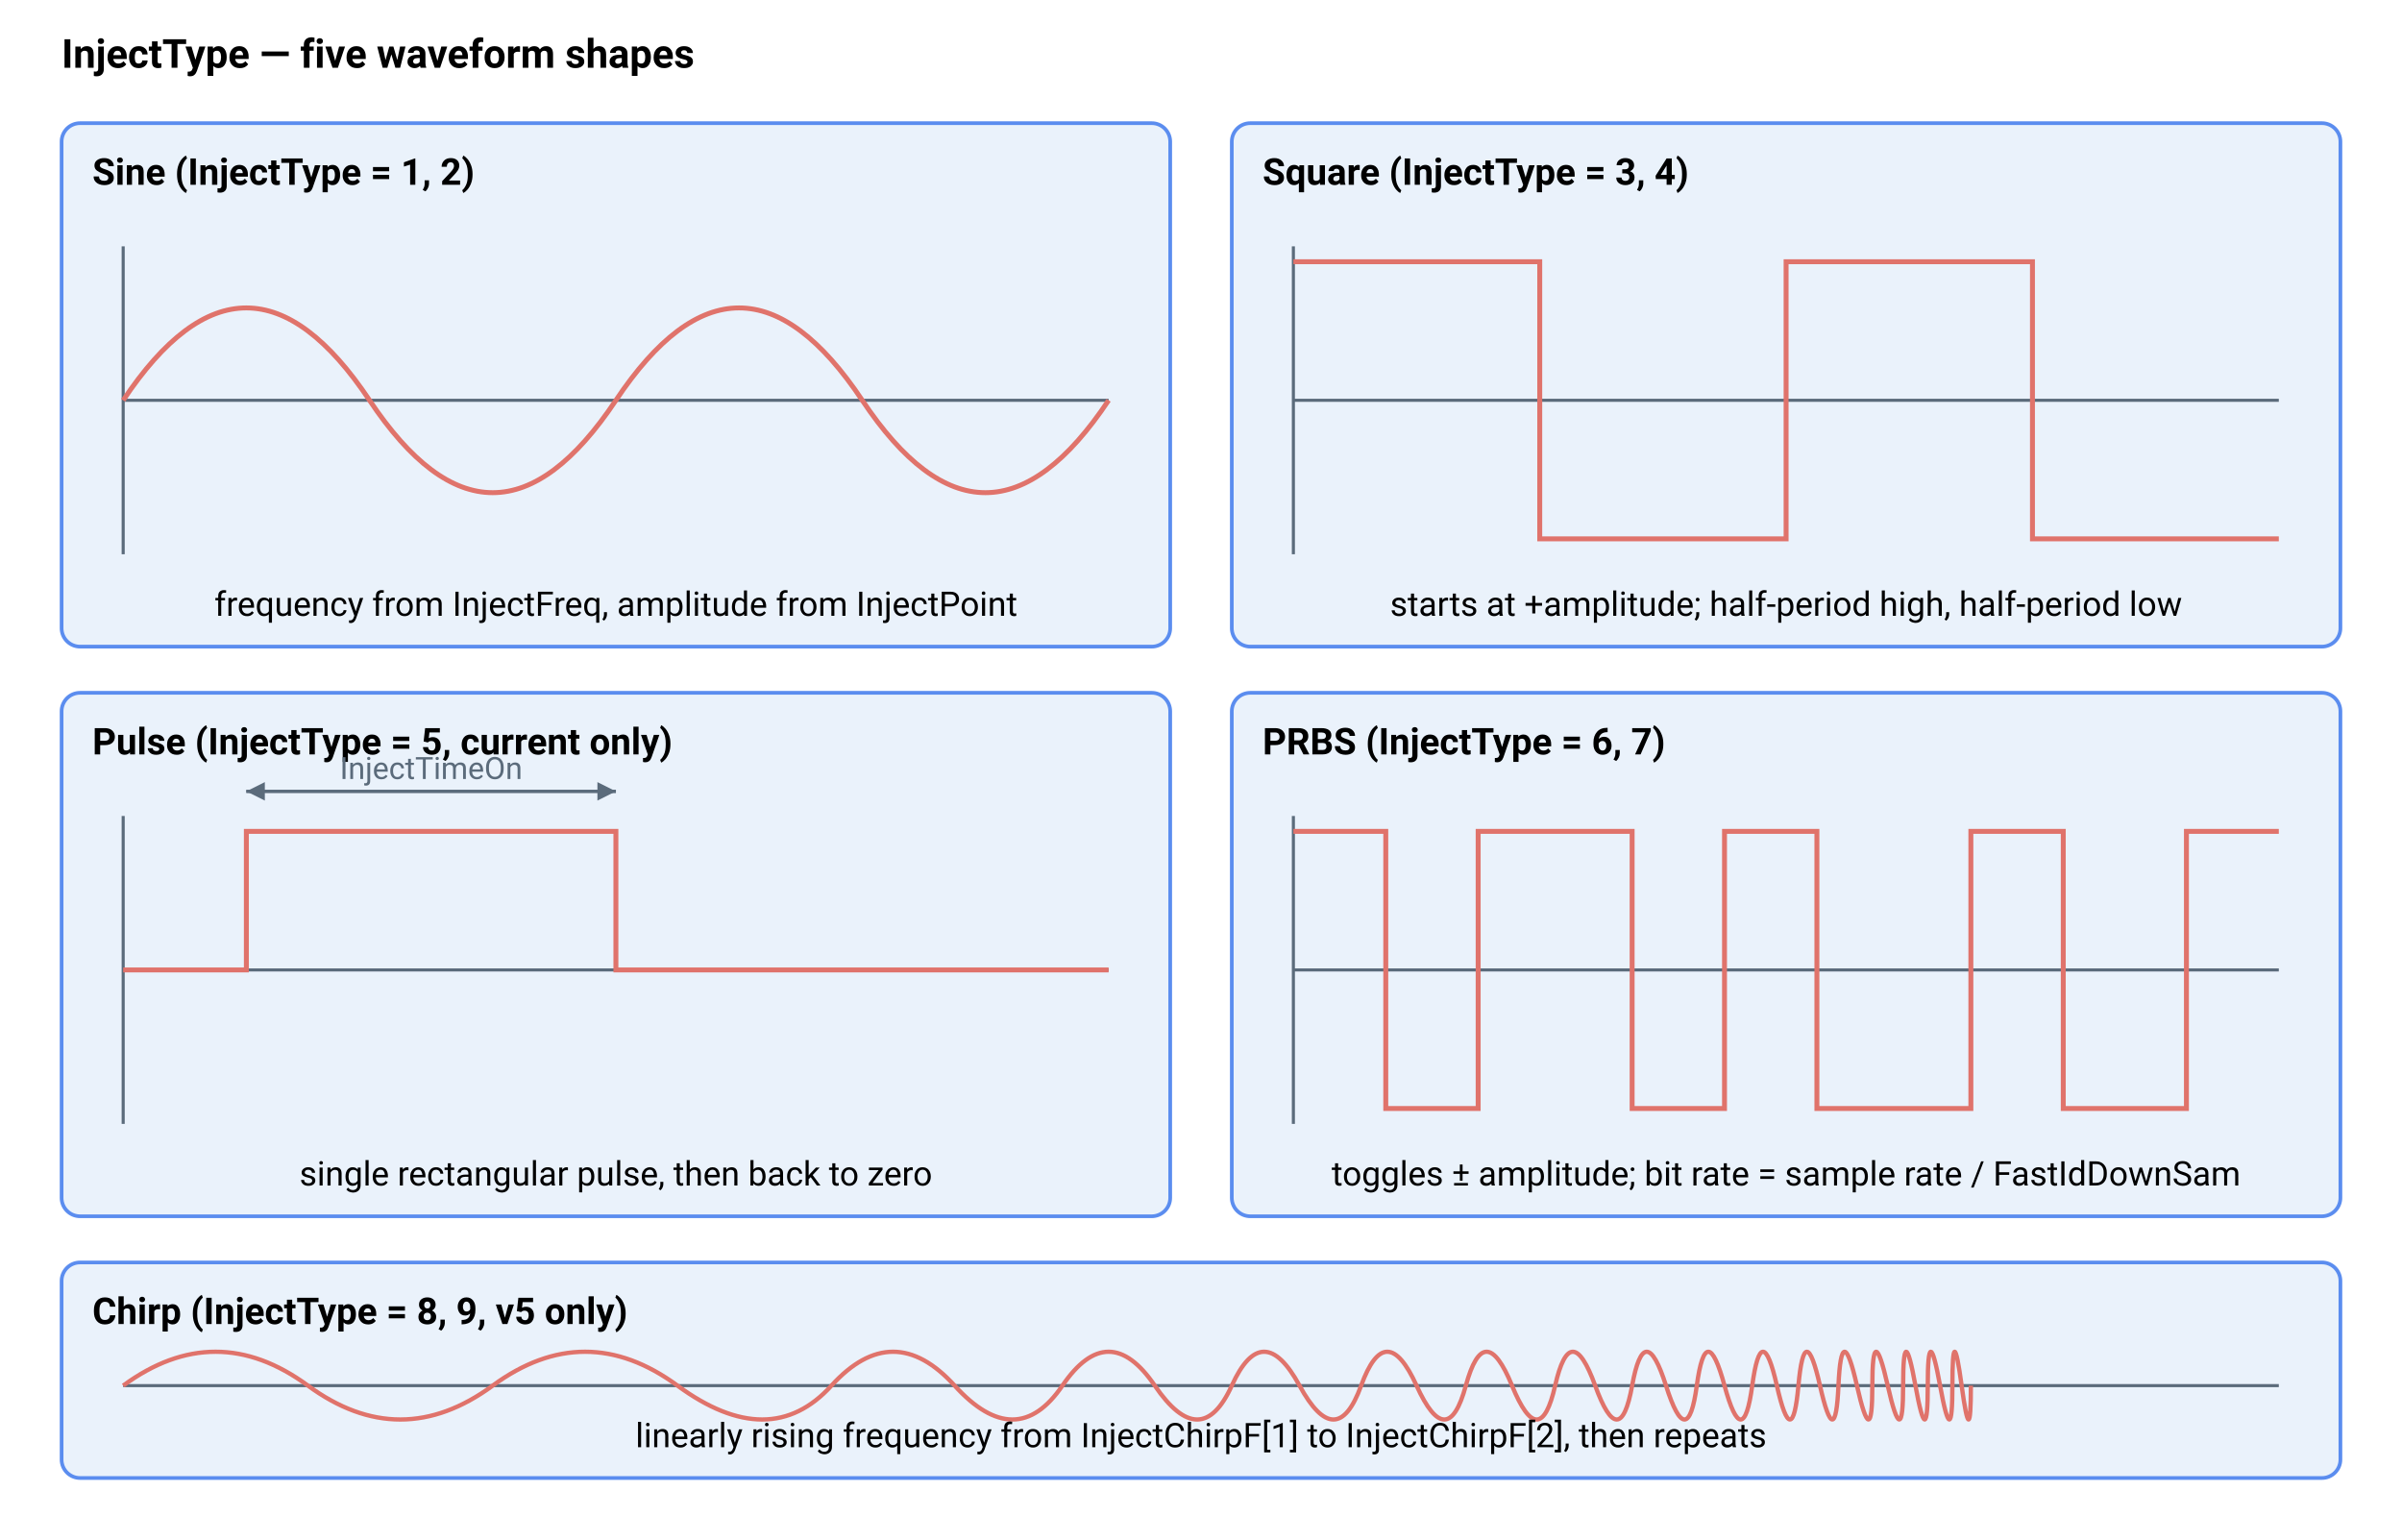
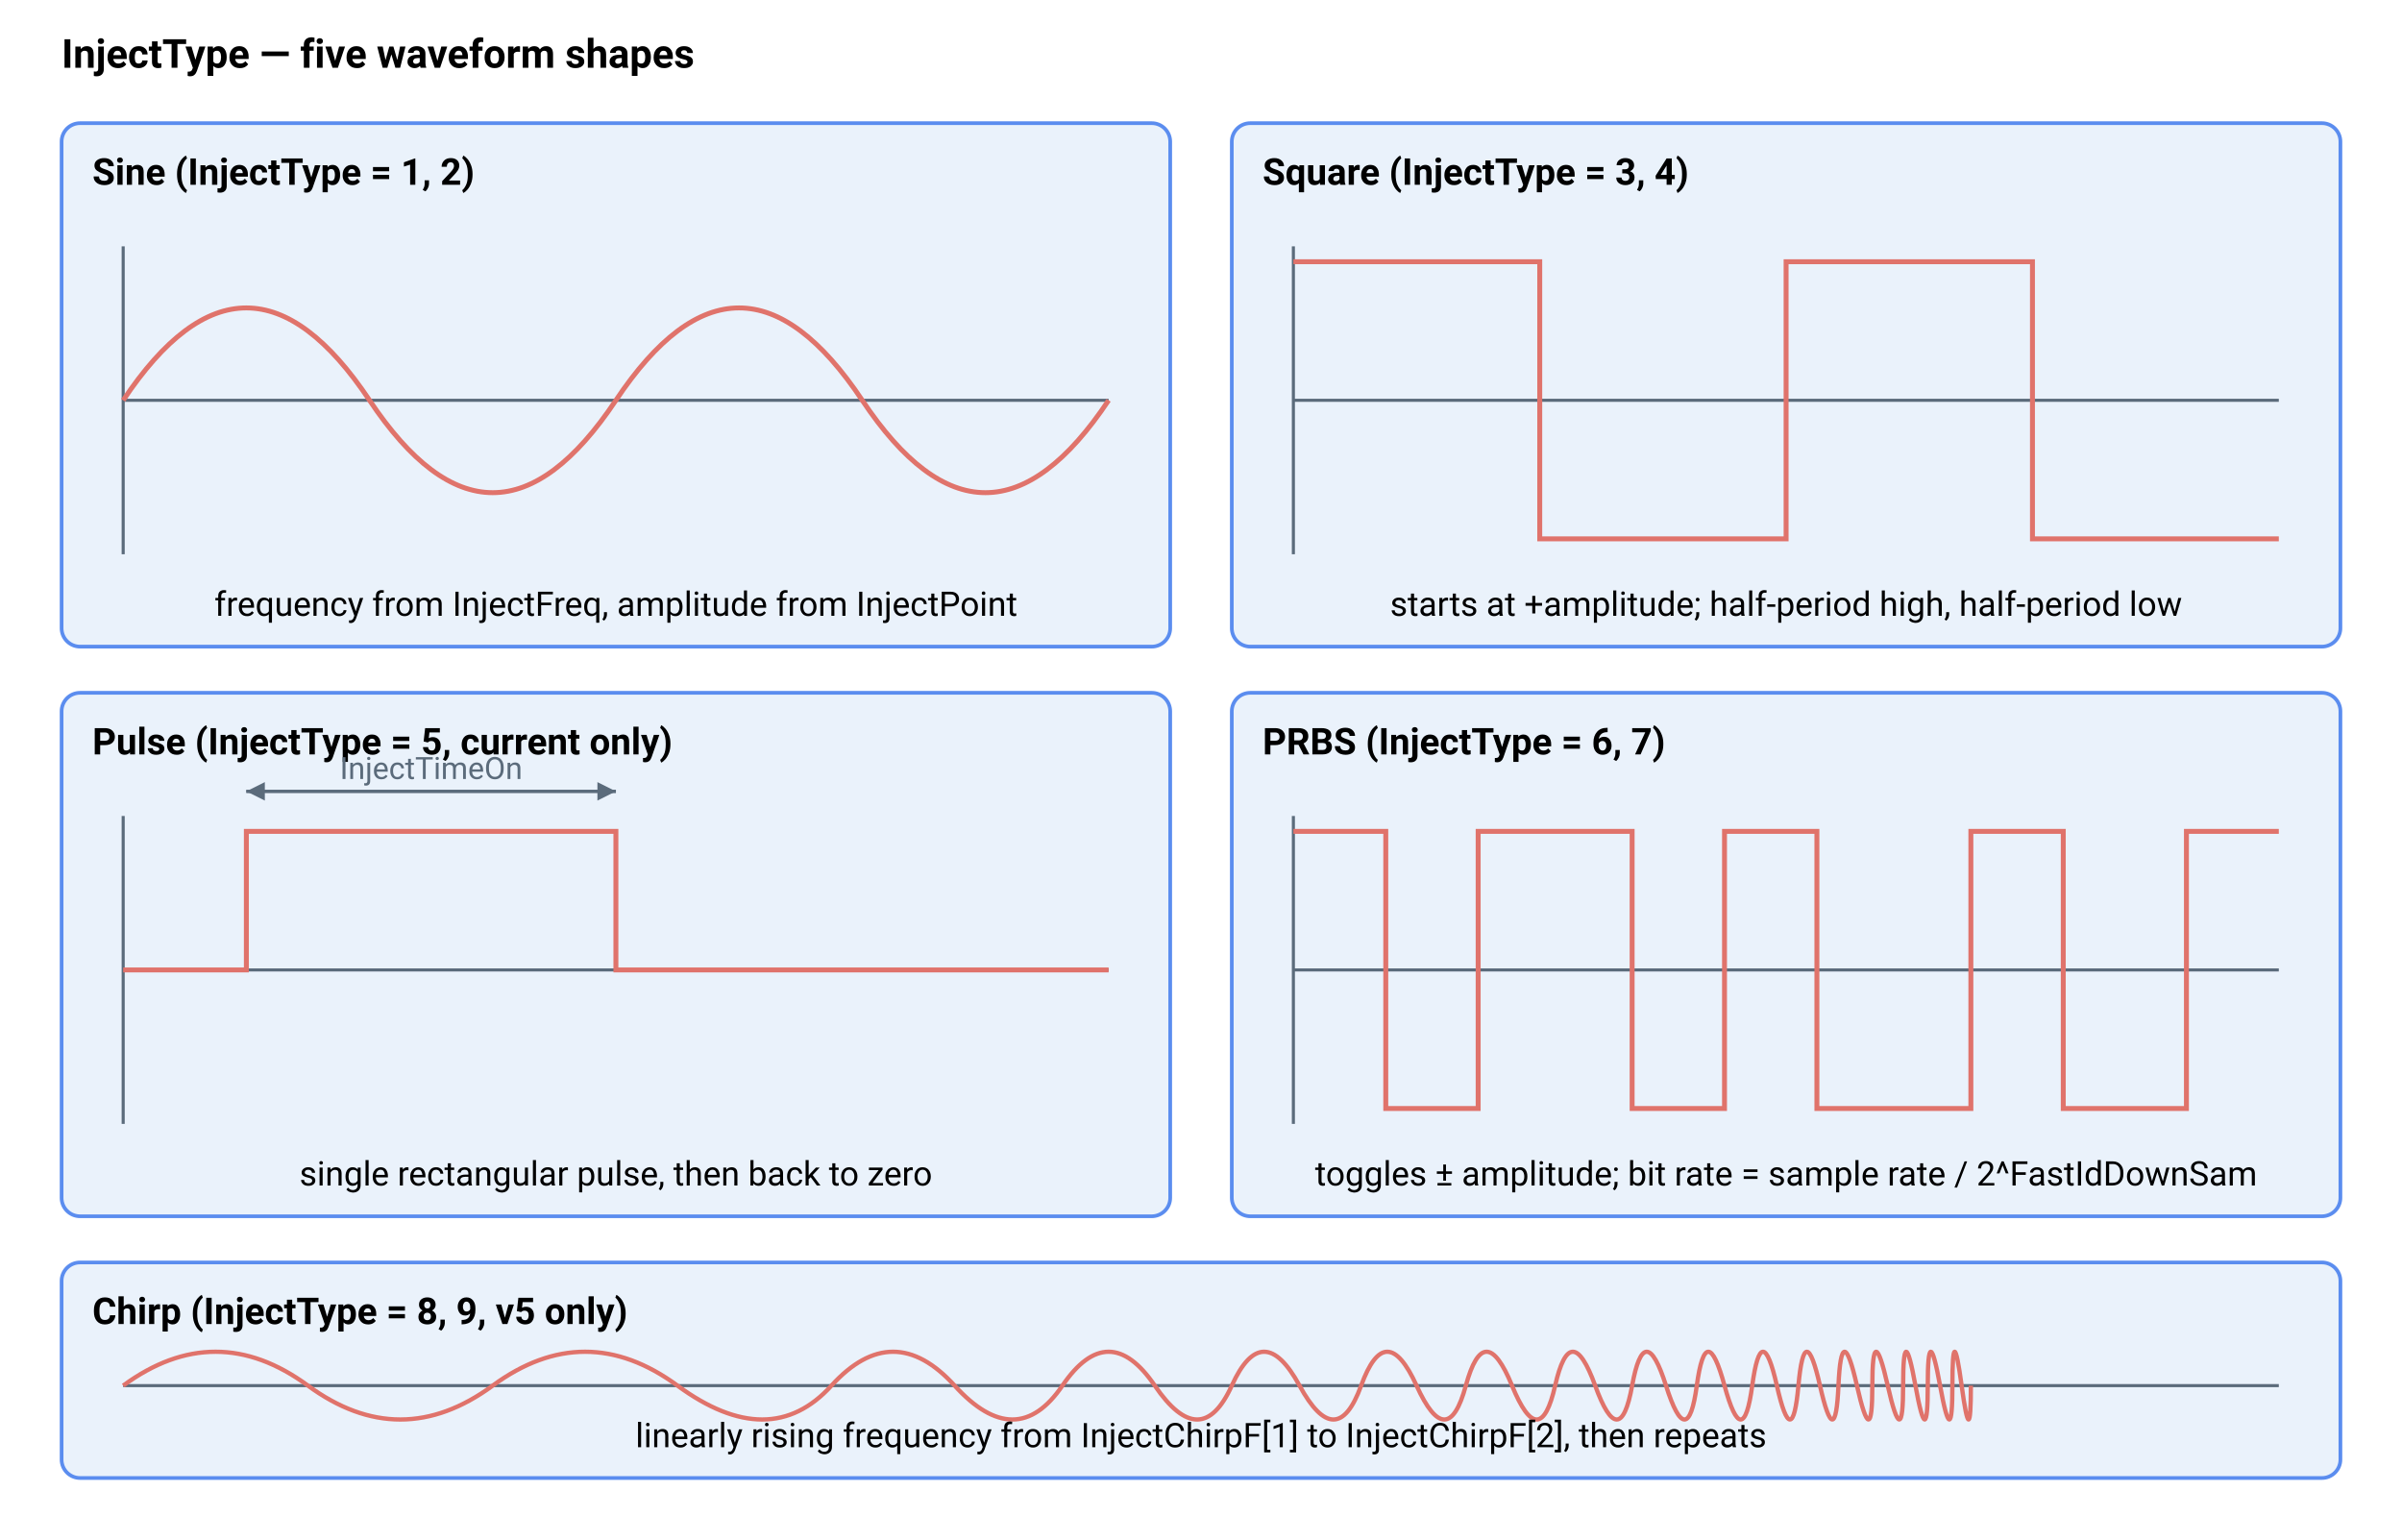
- <svg xmlns="http://www.w3.org/2000/svg" width="780" height="500" viewBox="0 0 780 500" font-family="-apple-system,Segoe UI,Roboto,sans-serif" font-size="13" role="img" aria-label="InjectType waveforms: sine (1 and 2) with frequency from InjectFreq; square (3 and 4) starting at positive amplitude with equal half-periods; pulse (5, current only) — one rectangular pulse of width InjectTimeOn then back to zero; PRBS (6 and 7) toggling pseudo-randomly between plus and minus amplitude at bit rate equal to sample rate divided by FastIdDownSam; chirp (8 and 9, v5 only) sweeping linearly from InjectChirpF[1] to InjectChirpF[2] and repeating.">
+ <svg xmlns="http://www.w3.org/2000/svg" width="780" height="500" viewBox="0 0 780 500" font-family="-apple-system,Segoe UI,Roboto,sans-serif" font-size="13" role="img" aria-label="InjectType waveforms: sine (1 and 2) with frequency from InjectFreq; square (3 and 4) starting at positive amplitude with equal half-periods; pulse (5, current only) — one rectangular pulse of width InjectTimeOn then back to zero; PRBS (6 and 7) toggling pseudo-randomly between plus and minus amplitude at bit rate equal to sample rate divided by 2^FastIdDownSam; chirp (8 and 9, v5 only) sweeping linearly from InjectChirpF[1] to InjectChirpF[2] and repeating.">
  <defs>
    <marker id="arrow" markerWidth="8" markerHeight="8" refX="6" refY="3" orient="auto">
      <path d="M0,0 L6,3 L0,6 Z" fill="#5b6b7b" />
    </marker>
  </defs>
  <text x="20" y="22" font-weight="bold">InjectType — five waveform shapes</text>
  <g transform="translate(20,40)">
    <rect x="0" y="0" width="360" height="170" rx="6" fill="#eaf2fb" stroke="#5b8def" stroke-width="1.2" />
    <text x="10" y="20" font-weight="bold" font-size="12">Sine (InjectType = 1, 2)</text>
    <line x1="20" y1="90" x2="340" y2="90" stroke="#5b6b7b" />
    <line x1="20" y1="40" x2="20" y2="140" stroke="#5b6b7b" />
    <path d="M 20 90 Q 60 30 100 90 T 180 90 T 260 90 T 340 90" fill="none" stroke="#e0736b" stroke-width="1.6" />
    <text x="180" y="160" text-anchor="middle" font-size="11">frequency from InjectFreq, amplitude from InjectPoint</text>
  </g>
  <g transform="translate(400,40)">
    <rect x="0" y="0" width="360" height="170" rx="6" fill="#eaf2fb" stroke="#5b8def" stroke-width="1.2" />
    <text x="10" y="20" font-weight="bold" font-size="12">Square (InjectType = 3, 4)</text>
    <line x1="20" y1="90" x2="340" y2="90" stroke="#5b6b7b" />
    <line x1="20" y1="40" x2="20" y2="140" stroke="#5b6b7b" />
    <path d="M 20 45 L 100 45 L 100 135 L 180 135 L 180 45 L 260 45 L 260 135 L 340 135" fill="none" stroke="#e0736b" stroke-width="1.6" />
    <text x="180" y="160" text-anchor="middle" font-size="11">starts at +amplitude; half-period high, half-period low</text>
  </g>
  <g transform="translate(20,225)">
    <rect x="0" y="0" width="360" height="170" rx="6" fill="#eaf2fb" stroke="#5b8def" stroke-width="1.2" />
    <text x="10" y="20" font-weight="bold" font-size="12">Pulse (InjectType = 5, current only)</text>
    <line x1="20" y1="90" x2="340" y2="90" stroke="#5b6b7b" />
    <line x1="20" y1="40" x2="20" y2="140" stroke="#5b6b7b" />
    <path d="M 20 90 L 60 90 L 60 45 L 180 45 L 180 90 L 340 90" fill="none" stroke="#e0736b" stroke-width="1.6" />
    <line x1="60" y1="32" x2="180" y2="32" stroke="#5b6b7b" stroke-width="1" marker-end="url(#arrow)" />
    <line x1="180" y1="32" x2="60" y2="32" stroke="#5b6b7b" stroke-width="1" marker-end="url(#arrow)" />
    <text x="120" y="28" text-anchor="middle" font-size="10" fill="#5b6b7b">InjectTimeOn</text>
    <text x="180" y="160" text-anchor="middle" font-size="11">single rectangular pulse, then back to zero</text>
  </g>
  <g transform="translate(400,225)">
    <rect x="0" y="0" width="360" height="170" rx="6" fill="#eaf2fb" stroke="#5b8def" stroke-width="1.2" />
    <text x="10" y="20" font-weight="bold" font-size="12">PRBS (InjectType = 6, 7)</text>
    <line x1="20" y1="90" x2="340" y2="90" stroke="#5b6b7b" />
    <line x1="20" y1="40" x2="20" y2="140" stroke="#5b6b7b" />
    <path d="M 20 45 L 50 45 L 50 135 L 80 135 L 80 45 L 130 45 L 130 135 L 160 135 L 160 45 L 190 45 L 190 135 L 240 135 L 240 45 L 270 45 L 270 135 L 310 135 L 310 45 L 340 45" fill="none" stroke="#e0736b" stroke-width="1.6" />
-     <text x="180" y="160" text-anchor="middle" font-size="11">toggles ± amplitude; bit rate = sample rate / FastIdDownSam</text>
+     <text x="180" y="160" text-anchor="middle" font-size="11">toggles ± amplitude; bit rate = sample rate / 2^FastIdDownSam</text>
  </g>
  <g transform="translate(20,410)">
    <rect x="0" y="0" width="740" height="70" rx="6" fill="#eaf2fb" stroke="#5b8def" stroke-width="1.2" />
    <text x="10" y="20" font-weight="bold" font-size="12">Chirp (InjectType = 8, 9, v5 only)</text>
    <line x1="20" y1="40" x2="720" y2="40" stroke="#5b6b7b" />
    <path d="M 20 40 Q 50 18 80 40 T 140 40 T 200 40 T 250 40 T 290 40 T 325 40 T 355 40 T 380 40 T 402 40 T 422 40 T 440 40 T 456 40 T 471 40 T 485 40 T 498 40 T 510 40 T 521 40 T 531 40 T 540 40 T 549 40 T 557 40 T 564 40 T 571 40 T 577 40 T 583 40 T 588 40 T 593 40 T 598 40 T 602 40 T 606 40 T 610 40 T 614 40 T 617 40 T 620 40" fill="none" stroke="#e0736b" stroke-width="1.4" />
    <text x="370" y="60" text-anchor="middle" font-size="11">linearly rising frequency from InjectChirpF[1] to InjectChirpF[2], then repeats</text>
  </g>
</svg>
